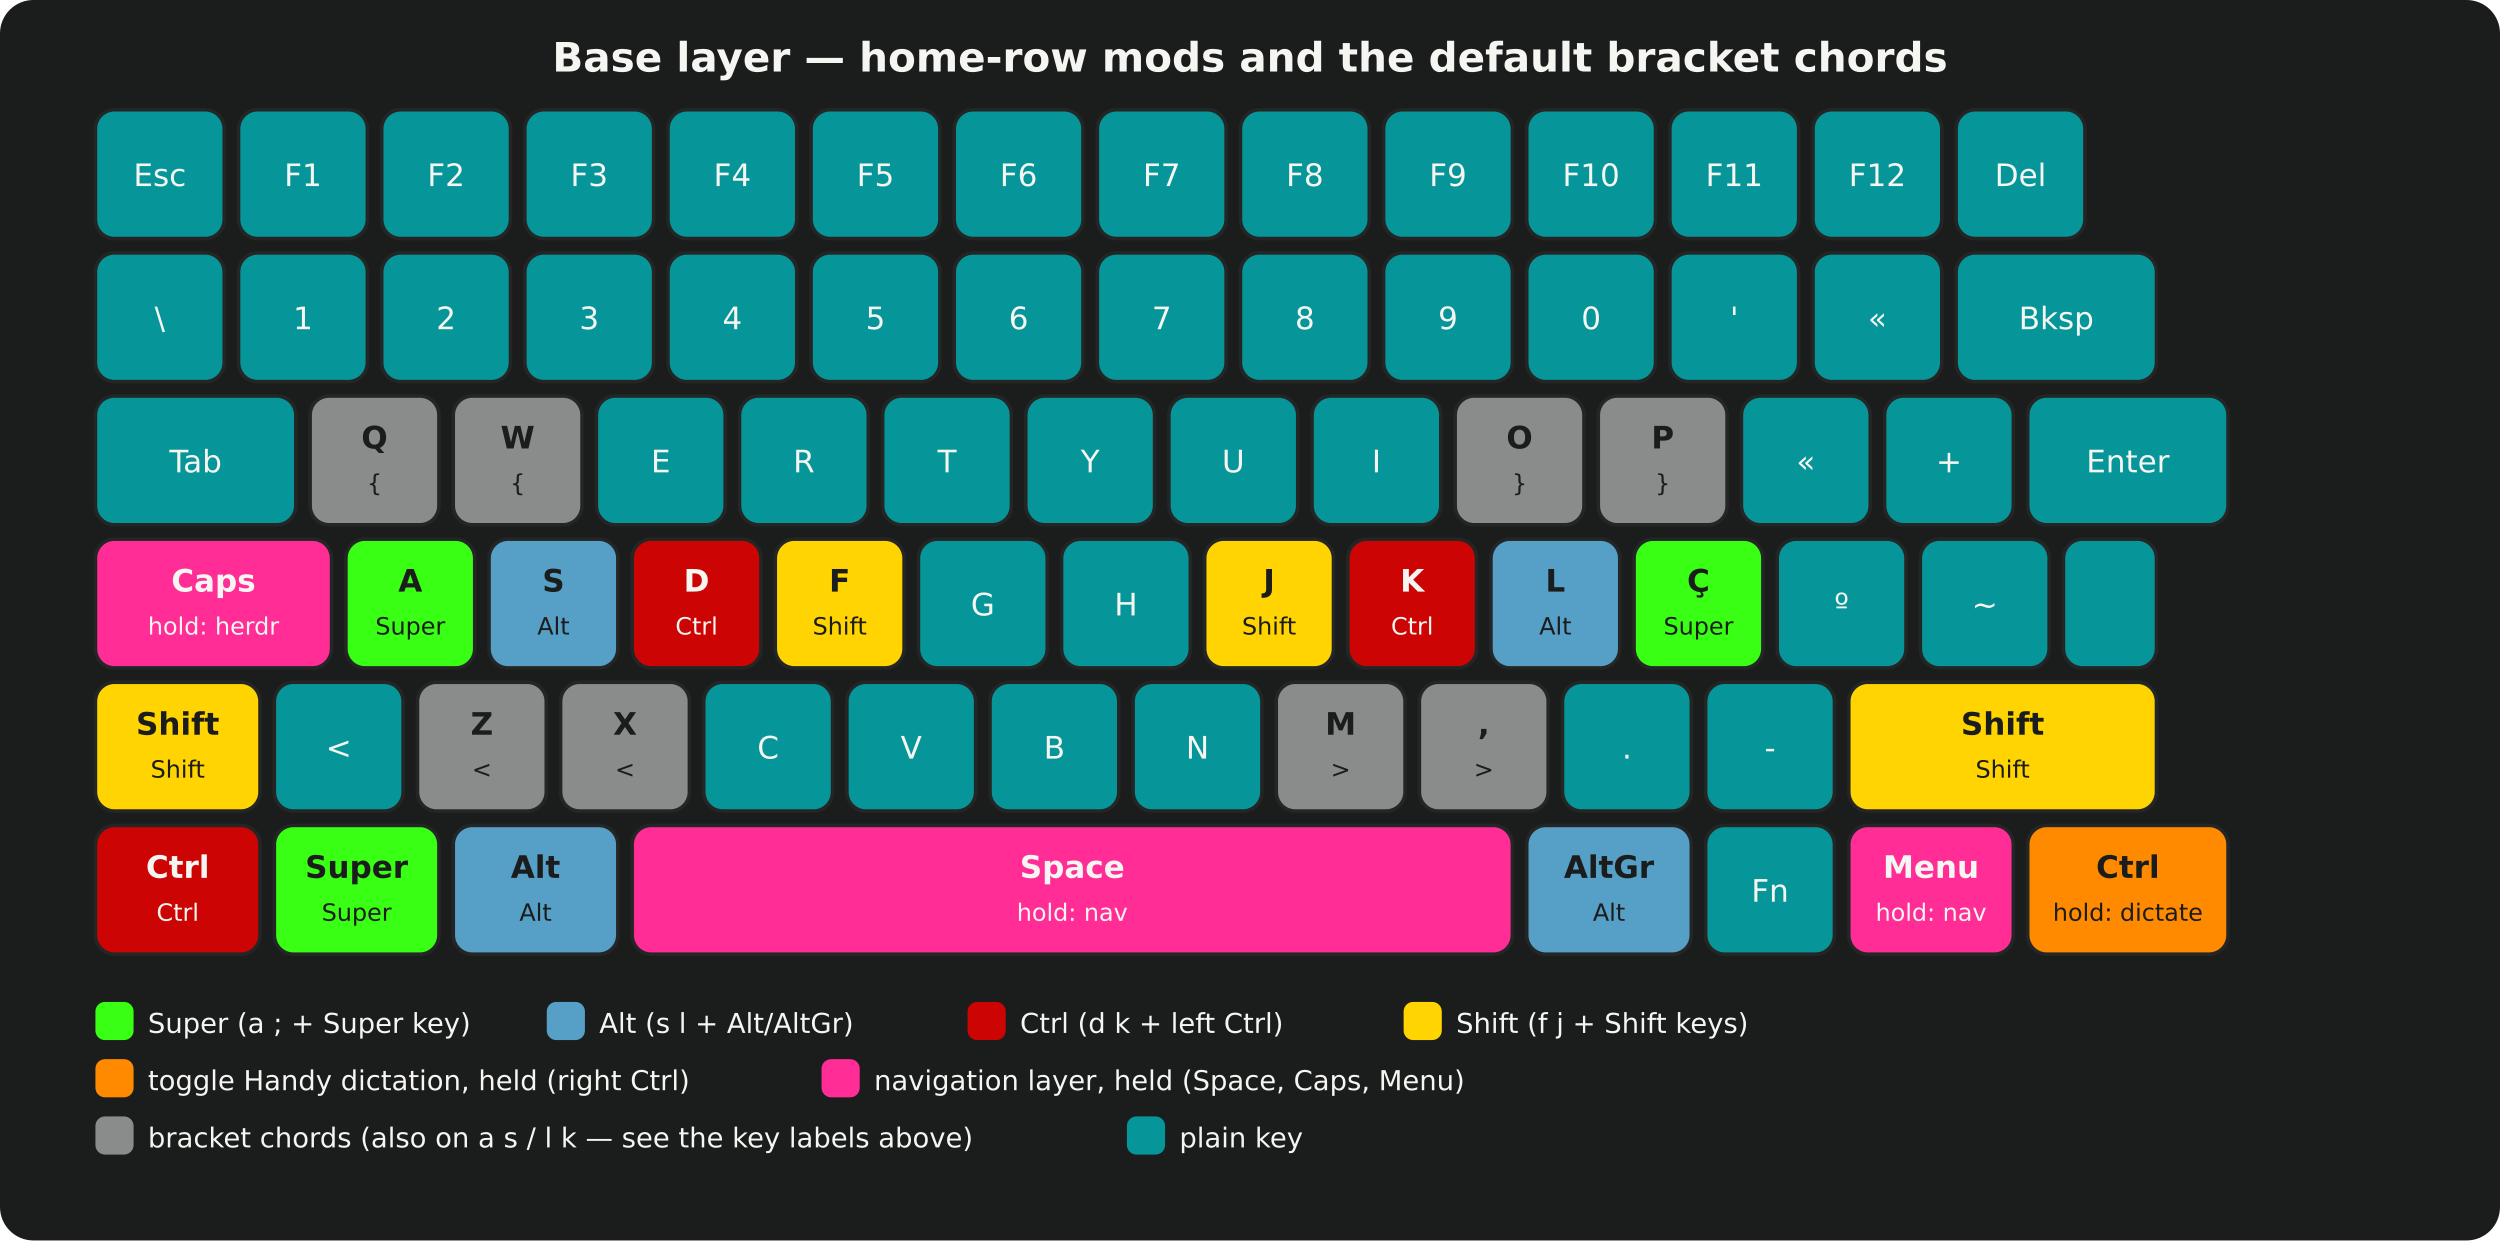
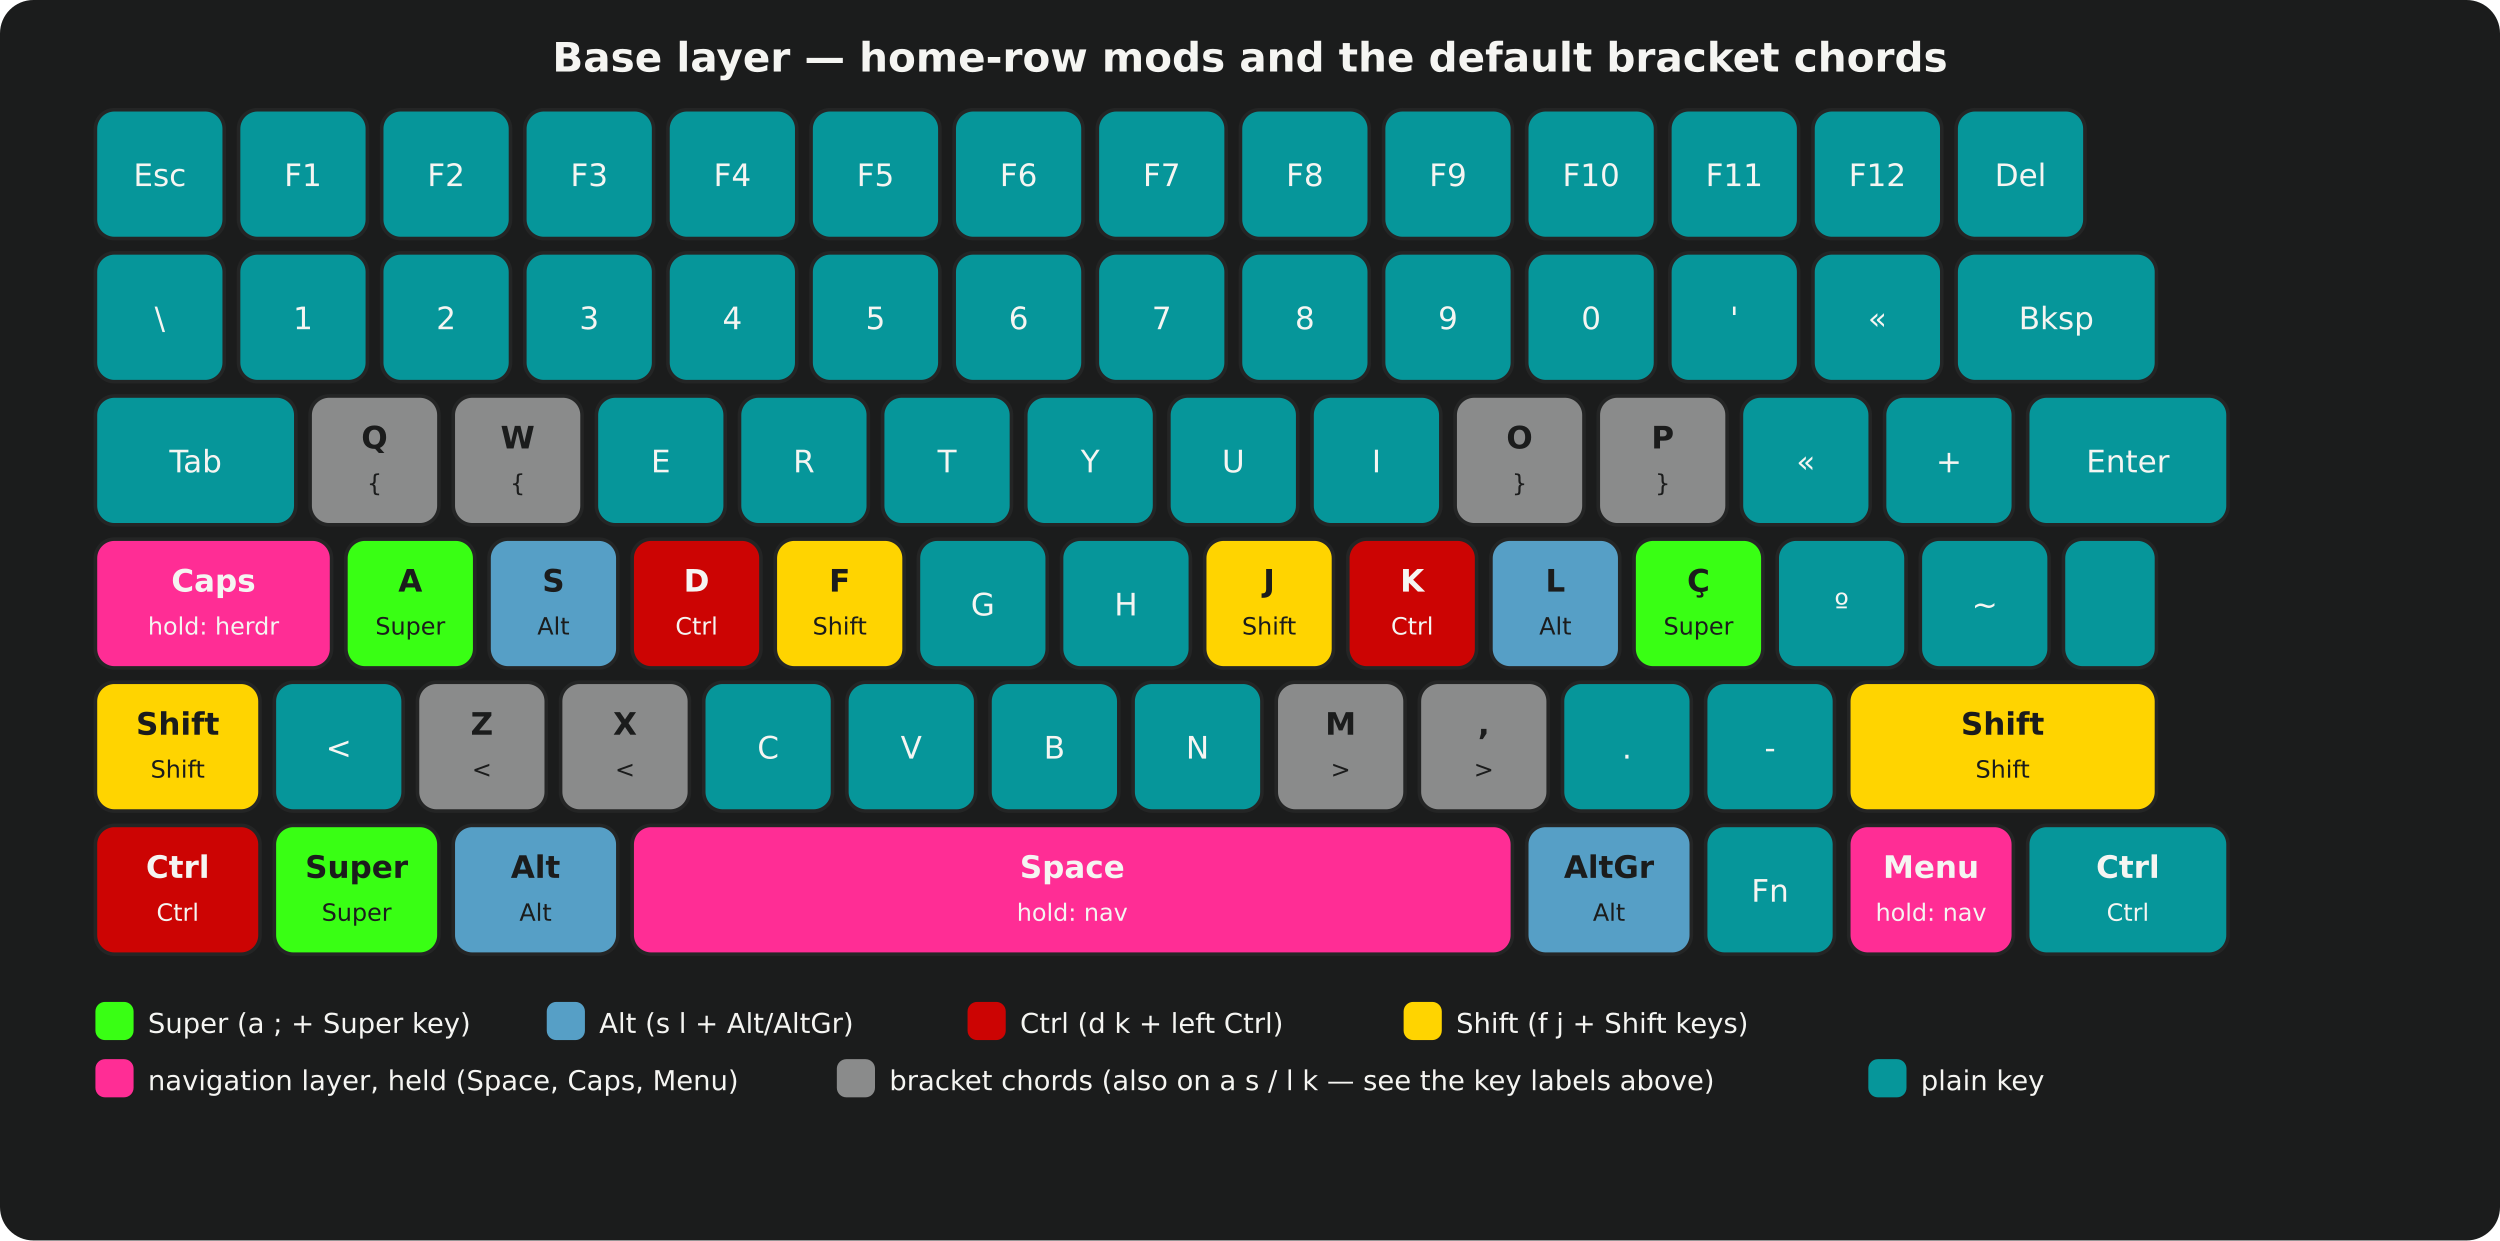
<svg xmlns="http://www.w3.org/2000/svg" width="1048" height="520" viewBox="0 0 1048 520" font-family="Ubuntu, DejaVu Sans, sans-serif">
  <rect width="1048" height="520" rx="14" fill="#1B1C1C" />
  <text x="524.0" y="30" text-anchor="middle" fill="#F5F5F2" font-size="17" font-weight="bold">Base layer — home-row mods and the default bracket chords</text>
  <rect x="40.0" y="46" width="54.0" height="54" rx="8" fill="#06969A" stroke="#242525" stroke-width="1.5" />
  <text x="67.0" y="78.0" text-anchor="middle" fill="#F5F5F2" font-size="13">Esc</text>
  <rect x="100.0" y="46" width="54.0" height="54" rx="8" fill="#06969A" stroke="#242525" stroke-width="1.5" />
  <text x="127.0" y="78.0" text-anchor="middle" fill="#F5F5F2" font-size="13">F1</text>
  <rect x="160.0" y="46" width="54.0" height="54" rx="8" fill="#06969A" stroke="#242525" stroke-width="1.5" />
  <text x="187.0" y="78.0" text-anchor="middle" fill="#F5F5F2" font-size="13">F2</text>
  <rect x="220.0" y="46" width="54.0" height="54" rx="8" fill="#06969A" stroke="#242525" stroke-width="1.5" />
  <text x="247.0" y="78.0" text-anchor="middle" fill="#F5F5F2" font-size="13">F3</text>
  <rect x="280.0" y="46" width="54.0" height="54" rx="8" fill="#06969A" stroke="#242525" stroke-width="1.5" />
  <text x="307.0" y="78.0" text-anchor="middle" fill="#F5F5F2" font-size="13">F4</text>
  <rect x="340.0" y="46" width="54.0" height="54" rx="8" fill="#06969A" stroke="#242525" stroke-width="1.5" />
  <text x="367.0" y="78.0" text-anchor="middle" fill="#F5F5F2" font-size="13">F5</text>
  <rect x="400.0" y="46" width="54.0" height="54" rx="8" fill="#06969A" stroke="#242525" stroke-width="1.5" />
  <text x="427.0" y="78.0" text-anchor="middle" fill="#F5F5F2" font-size="13">F6</text>
  <rect x="460.0" y="46" width="54.0" height="54" rx="8" fill="#06969A" stroke="#242525" stroke-width="1.5" />
  <text x="487.0" y="78.0" text-anchor="middle" fill="#F5F5F2" font-size="13">F7</text>
  <rect x="520.0" y="46" width="54.0" height="54" rx="8" fill="#06969A" stroke="#242525" stroke-width="1.5" />
  <text x="547.0" y="78.0" text-anchor="middle" fill="#F5F5F2" font-size="13">F8</text>
  <rect x="580.0" y="46" width="54.0" height="54" rx="8" fill="#06969A" stroke="#242525" stroke-width="1.5" />
  <text x="607.0" y="78.0" text-anchor="middle" fill="#F5F5F2" font-size="13">F9</text>
  <rect x="640.0" y="46" width="54.0" height="54" rx="8" fill="#06969A" stroke="#242525" stroke-width="1.5" />
  <text x="667.0" y="78.0" text-anchor="middle" fill="#F5F5F2" font-size="13">F10</text>
  <rect x="700.0" y="46" width="54.0" height="54" rx="8" fill="#06969A" stroke="#242525" stroke-width="1.5" />
  <text x="727.0" y="78.0" text-anchor="middle" fill="#F5F5F2" font-size="13">F11</text>
  <rect x="760.0" y="46" width="54.0" height="54" rx="8" fill="#06969A" stroke="#242525" stroke-width="1.5" />
  <text x="787.0" y="78.0" text-anchor="middle" fill="#F5F5F2" font-size="13">F12</text>
  <rect x="820.0" y="46" width="54.0" height="54" rx="8" fill="#06969A" stroke="#242525" stroke-width="1.5" />
  <text x="847.0" y="78.0" text-anchor="middle" fill="#F5F5F2" font-size="13">Del</text>
  <rect x="40.0" y="106" width="54.0" height="54" rx="8" fill="#06969A" stroke="#242525" stroke-width="1.5" />
  <text x="67.0" y="138.0" text-anchor="middle" fill="#F5F5F2" font-size="13">\</text>
  <rect x="100.0" y="106" width="54.0" height="54" rx="8" fill="#06969A" stroke="#242525" stroke-width="1.5" />
  <text x="127.0" y="138.0" text-anchor="middle" fill="#F5F5F2" font-size="13">1</text>
  <rect x="160.0" y="106" width="54.0" height="54" rx="8" fill="#06969A" stroke="#242525" stroke-width="1.5" />
  <text x="187.0" y="138.0" text-anchor="middle" fill="#F5F5F2" font-size="13">2</text>
  <rect x="220.0" y="106" width="54.0" height="54" rx="8" fill="#06969A" stroke="#242525" stroke-width="1.5" />
  <text x="247.0" y="138.0" text-anchor="middle" fill="#F5F5F2" font-size="13">3</text>
  <rect x="280.0" y="106" width="54.0" height="54" rx="8" fill="#06969A" stroke="#242525" stroke-width="1.5" />
  <text x="307.0" y="138.0" text-anchor="middle" fill="#F5F5F2" font-size="13">4</text>
  <rect x="340.0" y="106" width="54.0" height="54" rx="8" fill="#06969A" stroke="#242525" stroke-width="1.5" />
  <text x="367.0" y="138.0" text-anchor="middle" fill="#F5F5F2" font-size="13">5</text>
  <rect x="400.0" y="106" width="54.0" height="54" rx="8" fill="#06969A" stroke="#242525" stroke-width="1.5" />
  <text x="427.0" y="138.0" text-anchor="middle" fill="#F5F5F2" font-size="13">6</text>
  <rect x="460.0" y="106" width="54.0" height="54" rx="8" fill="#06969A" stroke="#242525" stroke-width="1.5" />
  <text x="487.0" y="138.0" text-anchor="middle" fill="#F5F5F2" font-size="13">7</text>
  <rect x="520.0" y="106" width="54.0" height="54" rx="8" fill="#06969A" stroke="#242525" stroke-width="1.5" />
  <text x="547.0" y="138.0" text-anchor="middle" fill="#F5F5F2" font-size="13">8</text>
  <rect x="580.0" y="106" width="54.0" height="54" rx="8" fill="#06969A" stroke="#242525" stroke-width="1.5" />
  <text x="607.0" y="138.0" text-anchor="middle" fill="#F5F5F2" font-size="13">9</text>
  <rect x="640.0" y="106" width="54.0" height="54" rx="8" fill="#06969A" stroke="#242525" stroke-width="1.5" />
  <text x="667.0" y="138.0" text-anchor="middle" fill="#F5F5F2" font-size="13">0</text>
  <rect x="700.0" y="106" width="54.0" height="54" rx="8" fill="#06969A" stroke="#242525" stroke-width="1.5" />
  <text x="727.0" y="138.0" text-anchor="middle" fill="#F5F5F2" font-size="13">'</text>
  <rect x="760.0" y="106" width="54.0" height="54" rx="8" fill="#06969A" stroke="#242525" stroke-width="1.5" />
  <text x="787.0" y="138.0" text-anchor="middle" fill="#F5F5F2" font-size="13">«</text>
  <rect x="820.0" y="106" width="84.0" height="54" rx="8" fill="#06969A" stroke="#242525" stroke-width="1.5" />
  <text x="862.0" y="138.0" text-anchor="middle" fill="#F5F5F2" font-size="13">Bksp</text>
  <rect x="40.0" y="166" width="84.0" height="54" rx="8" fill="#06969A" stroke="#242525" stroke-width="1.5" />
  <text x="82.0" y="198.0" text-anchor="middle" fill="#F5F5F2" font-size="13">Tab</text>
  <rect x="130.0" y="166" width="54.0" height="54" rx="8" fill="#8A8B8B" stroke="#242525" stroke-width="1.5" />
  <text x="157.0" y="188" text-anchor="middle" fill="#1B1C1C" font-size="13" font-weight="bold">Q</text>
  <text x="157.0" y="206" text-anchor="middle" fill="#1B1C1C" font-size="10">{</text>
  <rect x="190.0" y="166" width="54.0" height="54" rx="8" fill="#8A8B8B" stroke="#242525" stroke-width="1.5" />
  <text x="217.0" y="188" text-anchor="middle" fill="#1B1C1C" font-size="13" font-weight="bold">W</text>
  <text x="217.0" y="206" text-anchor="middle" fill="#1B1C1C" font-size="10">{</text>
  <rect x="250.0" y="166" width="54.0" height="54" rx="8" fill="#06969A" stroke="#242525" stroke-width="1.5" />
  <text x="277.0" y="198.0" text-anchor="middle" fill="#F5F5F2" font-size="13">E</text>
  <rect x="310.0" y="166" width="54.0" height="54" rx="8" fill="#06969A" stroke="#242525" stroke-width="1.5" />
  <text x="337.0" y="198.0" text-anchor="middle" fill="#F5F5F2" font-size="13">R</text>
  <rect x="370.0" y="166" width="54.0" height="54" rx="8" fill="#06969A" stroke="#242525" stroke-width="1.5" />
  <text x="397.0" y="198.0" text-anchor="middle" fill="#F5F5F2" font-size="13">T</text>
  <rect x="430.0" y="166" width="54.0" height="54" rx="8" fill="#06969A" stroke="#242525" stroke-width="1.5" />
  <text x="457.0" y="198.0" text-anchor="middle" fill="#F5F5F2" font-size="13">Y</text>
  <rect x="490.0" y="166" width="54.0" height="54" rx="8" fill="#06969A" stroke="#242525" stroke-width="1.5" />
  <text x="517.0" y="198.0" text-anchor="middle" fill="#F5F5F2" font-size="13">U</text>
  <rect x="550.0" y="166" width="54.0" height="54" rx="8" fill="#06969A" stroke="#242525" stroke-width="1.5" />
  <text x="577.0" y="198.0" text-anchor="middle" fill="#F5F5F2" font-size="13">I</text>
  <rect x="610.0" y="166" width="54.0" height="54" rx="8" fill="#8A8B8B" stroke="#242525" stroke-width="1.5" />
  <text x="637.0" y="188" text-anchor="middle" fill="#1B1C1C" font-size="13" font-weight="bold">O</text>
  <text x="637.0" y="206" text-anchor="middle" fill="#1B1C1C" font-size="10">}</text>
  <rect x="670.0" y="166" width="54.0" height="54" rx="8" fill="#8A8B8B" stroke="#242525" stroke-width="1.5" />
  <text x="697.0" y="188" text-anchor="middle" fill="#1B1C1C" font-size="13" font-weight="bold">P</text>
  <text x="697.0" y="206" text-anchor="middle" fill="#1B1C1C" font-size="10">}</text>
  <rect x="730.0" y="166" width="54.0" height="54" rx="8" fill="#06969A" stroke="#242525" stroke-width="1.5" />
  <text x="757.0" y="198.0" text-anchor="middle" fill="#F5F5F2" font-size="13">«</text>
  <rect x="790.0" y="166" width="54.0" height="54" rx="8" fill="#06969A" stroke="#242525" stroke-width="1.5" />
  <text x="817.0" y="198.0" text-anchor="middle" fill="#F5F5F2" font-size="13">+</text>
  <rect x="850.0" y="166" width="84.0" height="54" rx="8" fill="#06969A" stroke="#242525" stroke-width="1.5" />
  <text x="892.0" y="198.0" text-anchor="middle" fill="#F5F5F2" font-size="13">Enter</text>
  <rect x="40.0" y="226" width="99.0" height="54" rx="8" fill="#FF2D95" stroke="#242525" stroke-width="1.5" />
  <text x="89.5" y="248" text-anchor="middle" fill="#F5F5F2" font-size="13" font-weight="bold">Caps</text>
  <text x="89.5" y="266" text-anchor="middle" fill="#F5F5F2" font-size="10">hold: herdr</text>
  <rect x="145.0" y="226" width="54.0" height="54" rx="8" fill="#39FF14" stroke="#242525" stroke-width="1.5" />
  <text x="172.0" y="248" text-anchor="middle" fill="#1B1C1C" font-size="13" font-weight="bold">A</text>
  <text x="172.0" y="266" text-anchor="middle" fill="#1B1C1C" font-size="10">Super</text>
  <rect x="205.0" y="226" width="54.0" height="54" rx="8" fill="#569FC6" stroke="#242525" stroke-width="1.5" />
  <text x="232.0" y="248" text-anchor="middle" fill="#1B1C1C" font-size="13" font-weight="bold">S</text>
  <text x="232.0" y="266" text-anchor="middle" fill="#1B1C1C" font-size="10">Alt</text>
  <rect x="265.0" y="226" width="54.0" height="54" rx="8" fill="#CC0403" stroke="#242525" stroke-width="1.5" />
  <text x="292.0" y="248" text-anchor="middle" fill="#F5F5F2" font-size="13" font-weight="bold">D</text>
  <text x="292.0" y="266" text-anchor="middle" fill="#F5F5F2" font-size="10">Ctrl</text>
  <rect x="325.0" y="226" width="54.0" height="54" rx="8" fill="#FFD400" stroke="#242525" stroke-width="1.5" />
  <text x="352.0" y="248" text-anchor="middle" fill="#1B1C1C" font-size="13" font-weight="bold">F</text>
  <text x="352.0" y="266" text-anchor="middle" fill="#1B1C1C" font-size="10">Shift</text>
  <rect x="385.0" y="226" width="54.0" height="54" rx="8" fill="#06969A" stroke="#242525" stroke-width="1.5" />
  <text x="412.0" y="258.0" text-anchor="middle" fill="#F5F5F2" font-size="13">G</text>
  <rect x="445.0" y="226" width="54.0" height="54" rx="8" fill="#06969A" stroke="#242525" stroke-width="1.5" />
  <text x="472.0" y="258.0" text-anchor="middle" fill="#F5F5F2" font-size="13">H</text>
  <rect x="505.0" y="226" width="54.0" height="54" rx="8" fill="#FFD400" stroke="#242525" stroke-width="1.5" />
  <text x="532.0" y="248" text-anchor="middle" fill="#1B1C1C" font-size="13" font-weight="bold">J</text>
  <text x="532.0" y="266" text-anchor="middle" fill="#1B1C1C" font-size="10">Shift</text>
  <rect x="565.0" y="226" width="54.0" height="54" rx="8" fill="#CC0403" stroke="#242525" stroke-width="1.5" />
  <text x="592.0" y="248" text-anchor="middle" fill="#F5F5F2" font-size="13" font-weight="bold">K</text>
  <text x="592.0" y="266" text-anchor="middle" fill="#F5F5F2" font-size="10">Ctrl</text>
  <rect x="625.0" y="226" width="54.0" height="54" rx="8" fill="#569FC6" stroke="#242525" stroke-width="1.5" />
  <text x="652.0" y="248" text-anchor="middle" fill="#1B1C1C" font-size="13" font-weight="bold">L</text>
  <text x="652.0" y="266" text-anchor="middle" fill="#1B1C1C" font-size="10">Alt</text>
  <rect x="685.0" y="226" width="54.0" height="54" rx="8" fill="#39FF14" stroke="#242525" stroke-width="1.5" />
  <text x="712.0" y="248" text-anchor="middle" fill="#1B1C1C" font-size="13" font-weight="bold">Ç</text>
  <text x="712.0" y="266" text-anchor="middle" fill="#1B1C1C" font-size="10">Super</text>
  <rect x="745.0" y="226" width="54.0" height="54" rx="8" fill="#06969A" stroke="#242525" stroke-width="1.5" />
  <text x="772.0" y="258.0" text-anchor="middle" fill="#F5F5F2" font-size="13">º</text>
  <rect x="805.0" y="226" width="54.0" height="54" rx="8" fill="#06969A" stroke="#242525" stroke-width="1.5" />
  <text x="832.0" y="258.0" text-anchor="middle" fill="#F5F5F2" font-size="13">~</text>
  <rect x="865.0" y="226" width="39.0" height="54" rx="8" fill="#06969A" stroke="#242525" stroke-width="1.5" />
  <text x="884.5" y="258.0" text-anchor="middle" fill="#F5F5F2" font-size="13" />
  <rect x="40.0" y="286" width="69.0" height="54" rx="8" fill="#FFD400" stroke="#242525" stroke-width="1.5" />
  <text x="74.5" y="308" text-anchor="middle" fill="#1B1C1C" font-size="13" font-weight="bold">Shift</text>
  <text x="74.5" y="326" text-anchor="middle" fill="#1B1C1C" font-size="10">Shift</text>
  <rect x="115.0" y="286" width="54.0" height="54" rx="8" fill="#06969A" stroke="#242525" stroke-width="1.5" />
  <text x="142.0" y="318.0" text-anchor="middle" fill="#F5F5F2" font-size="13">&lt;</text>
  <rect x="175.0" y="286" width="54.0" height="54" rx="8" fill="#8A8B8B" stroke="#242525" stroke-width="1.5" />
  <text x="202.0" y="308" text-anchor="middle" fill="#1B1C1C" font-size="13" font-weight="bold">Z</text>
  <text x="202.0" y="326" text-anchor="middle" fill="#1B1C1C" font-size="10">&lt;</text>
  <rect x="235.0" y="286" width="54.0" height="54" rx="8" fill="#8A8B8B" stroke="#242525" stroke-width="1.5" />
  <text x="262.0" y="308" text-anchor="middle" fill="#1B1C1C" font-size="13" font-weight="bold">X</text>
  <text x="262.0" y="326" text-anchor="middle" fill="#1B1C1C" font-size="10">&lt;</text>
  <rect x="295.0" y="286" width="54.0" height="54" rx="8" fill="#06969A" stroke="#242525" stroke-width="1.5" />
  <text x="322.0" y="318.0" text-anchor="middle" fill="#F5F5F2" font-size="13">C</text>
  <rect x="355.0" y="286" width="54.0" height="54" rx="8" fill="#06969A" stroke="#242525" stroke-width="1.5" />
  <text x="382.0" y="318.0" text-anchor="middle" fill="#F5F5F2" font-size="13">V</text>
  <rect x="415.0" y="286" width="54.0" height="54" rx="8" fill="#06969A" stroke="#242525" stroke-width="1.5" />
  <text x="442.0" y="318.0" text-anchor="middle" fill="#F5F5F2" font-size="13">B</text>
  <rect x="475.0" y="286" width="54.0" height="54" rx="8" fill="#06969A" stroke="#242525" stroke-width="1.5" />
  <text x="502.0" y="318.0" text-anchor="middle" fill="#F5F5F2" font-size="13">N</text>
  <rect x="535.0" y="286" width="54.0" height="54" rx="8" fill="#8A8B8B" stroke="#242525" stroke-width="1.5" />
  <text x="562.0" y="308" text-anchor="middle" fill="#1B1C1C" font-size="13" font-weight="bold">M</text>
  <text x="562.0" y="326" text-anchor="middle" fill="#1B1C1C" font-size="10">&gt;</text>
  <rect x="595.0" y="286" width="54.0" height="54" rx="8" fill="#8A8B8B" stroke="#242525" stroke-width="1.5" />
  <text x="622.0" y="308" text-anchor="middle" fill="#1B1C1C" font-size="13" font-weight="bold">,</text>
  <text x="622.0" y="326" text-anchor="middle" fill="#1B1C1C" font-size="10">&gt;</text>
  <rect x="655.0" y="286" width="54.0" height="54" rx="8" fill="#06969A" stroke="#242525" stroke-width="1.5" />
  <text x="682.0" y="318.0" text-anchor="middle" fill="#F5F5F2" font-size="13">.</text>
  <rect x="715.0" y="286" width="54.0" height="54" rx="8" fill="#06969A" stroke="#242525" stroke-width="1.5" />
  <text x="742.0" y="318.0" text-anchor="middle" fill="#F5F5F2" font-size="13">-</text>
  <rect x="775.0" y="286" width="129.0" height="54" rx="8" fill="#FFD400" stroke="#242525" stroke-width="1.5" />
  <text x="839.5" y="308" text-anchor="middle" fill="#1B1C1C" font-size="13" font-weight="bold">Shift</text>
  <text x="839.5" y="326" text-anchor="middle" fill="#1B1C1C" font-size="10">Shift</text>
  <rect x="40.0" y="346" width="69.0" height="54" rx="8" fill="#CC0403" stroke="#242525" stroke-width="1.5" />
  <text x="74.5" y="368" text-anchor="middle" fill="#F5F5F2" font-size="13" font-weight="bold">Ctrl</text>
  <text x="74.5" y="386" text-anchor="middle" fill="#F5F5F2" font-size="10">Ctrl</text>
  <rect x="115.0" y="346" width="69.0" height="54" rx="8" fill="#39FF14" stroke="#242525" stroke-width="1.5" />
  <text x="149.5" y="368" text-anchor="middle" fill="#1B1C1C" font-size="13" font-weight="bold">Super</text>
  <text x="149.5" y="386" text-anchor="middle" fill="#1B1C1C" font-size="10">Super</text>
  <rect x="190.0" y="346" width="69.0" height="54" rx="8" fill="#569FC6" stroke="#242525" stroke-width="1.5" />
  <text x="224.5" y="368" text-anchor="middle" fill="#1B1C1C" font-size="13" font-weight="bold">Alt</text>
  <text x="224.5" y="386" text-anchor="middle" fill="#1B1C1C" font-size="10">Alt</text>
  <rect x="265.0" y="346" width="369.0" height="54" rx="8" fill="#FF2D95" stroke="#242525" stroke-width="1.5" />
  <text x="449.5" y="368" text-anchor="middle" fill="#F5F5F2" font-size="13" font-weight="bold">Space</text>
  <text x="449.5" y="386" text-anchor="middle" fill="#F5F5F2" font-size="10">hold: nav</text>
  <rect x="640.0" y="346" width="69.0" height="54" rx="8" fill="#569FC6" stroke="#242525" stroke-width="1.5" />
  <text x="674.5" y="368" text-anchor="middle" fill="#1B1C1C" font-size="13" font-weight="bold">AltGr</text>
  <text x="674.5" y="386" text-anchor="middle" fill="#1B1C1C" font-size="10">Alt</text>
  <rect x="715.0" y="346" width="54.0" height="54" rx="8" fill="#06969A" stroke="#242525" stroke-width="1.5" />
  <text x="742.0" y="378.0" text-anchor="middle" fill="#F5F5F2" font-size="13">Fn</text>
  <rect x="775.0" y="346" width="69.0" height="54" rx="8" fill="#FF2D95" stroke="#242525" stroke-width="1.5" />
  <text x="809.5" y="368" text-anchor="middle" fill="#F5F5F2" font-size="13" font-weight="bold">Menu</text>
  <text x="809.5" y="386" text-anchor="middle" fill="#F5F5F2" font-size="10">hold: nav</text>
-   <rect x="850.0" y="346" width="84.0" height="54" rx="8" fill="#FF8A00" stroke="#242525" stroke-width="1.5" />
-   <text x="892.0" y="368" text-anchor="middle" fill="#1B1C1C" font-size="13" font-weight="bold">Ctrl</text>
-   <text x="892.0" y="386" text-anchor="middle" fill="#1B1C1C" font-size="10">hold: dictate</text>
+   <rect x="850.0" y="346" width="84.0" height="54" rx="8" fill="#06969A" stroke="#242525" stroke-width="1.5" />
+   <text x="892.0" y="368" text-anchor="middle" fill="#F5F5F2" font-size="13" font-weight="bold">Ctrl</text>
+   <text x="892.0" y="386" text-anchor="middle" fill="#F5F5F2" font-size="10">Ctrl</text>
  <rect x="40.0" y="420" width="16" height="16" rx="4" fill="#39FF14" />
  <text x="62.0" y="433" fill="#F5F5F2" font-size="11.5">Super (a ; + Super key)</text>
  <rect x="229.2" y="420" width="16" height="16" rx="4" fill="#569FC6" />
  <text x="251.2" y="433" fill="#F5F5F2" font-size="11.5">Alt (s l + Alt/AltGr)</text>
  <rect x="405.6" y="420" width="16" height="16" rx="4" fill="#CC0403" />
  <text x="427.6" y="433" fill="#F5F5F2" font-size="11.5">Ctrl (d k + left Ctrl)</text>
  <rect x="588.4" y="420" width="16" height="16" rx="4" fill="#FFD400" />
  <text x="610.4" y="433" fill="#F5F5F2" font-size="11.5">Shift (f j + Shift keys)</text>
-   <rect x="40.0" y="444" width="16" height="16" rx="4" fill="#FF8A00" />
-   <text x="62.0" y="457" fill="#F5F5F2" font-size="11.5">toggle Handy dictation, held (right Ctrl)</text>
-   <rect x="344.4" y="444" width="16" height="16" rx="4" fill="#FF2D95" />
-   <text x="366.4" y="457" fill="#F5F5F2" font-size="11.5">navigation layer, held (Space, Caps, Menu)</text>
-   <rect x="40.0" y="468" width="16" height="16" rx="4" fill="#8A8B8B" />
-   <text x="62.0" y="481" fill="#F5F5F2" font-size="11.5">bracket chords (also on a s / l k — see the key labels above)</text>
-   <rect x="472.4" y="468" width="16" height="16" rx="4" fill="#06969A" />
-   <text x="494.4" y="481" fill="#F5F5F2" font-size="11.5">plain key</text>
+   <rect x="40.0" y="444" width="16" height="16" rx="4" fill="#FF2D95" />
+   <text x="62.0" y="457" fill="#F5F5F2" font-size="11.5">navigation layer, held (Space, Caps, Menu)</text>
+   <rect x="350.8" y="444" width="16" height="16" rx="4" fill="#8A8B8B" />
+   <text x="372.8" y="457" fill="#F5F5F2" font-size="11.5">bracket chords (also on a s / l k — see the key labels above)</text>
+   <rect x="783.2" y="444" width="16" height="16" rx="4" fill="#06969A" />
+   <text x="805.2" y="457" fill="#F5F5F2" font-size="11.5">plain key</text>
</svg>
